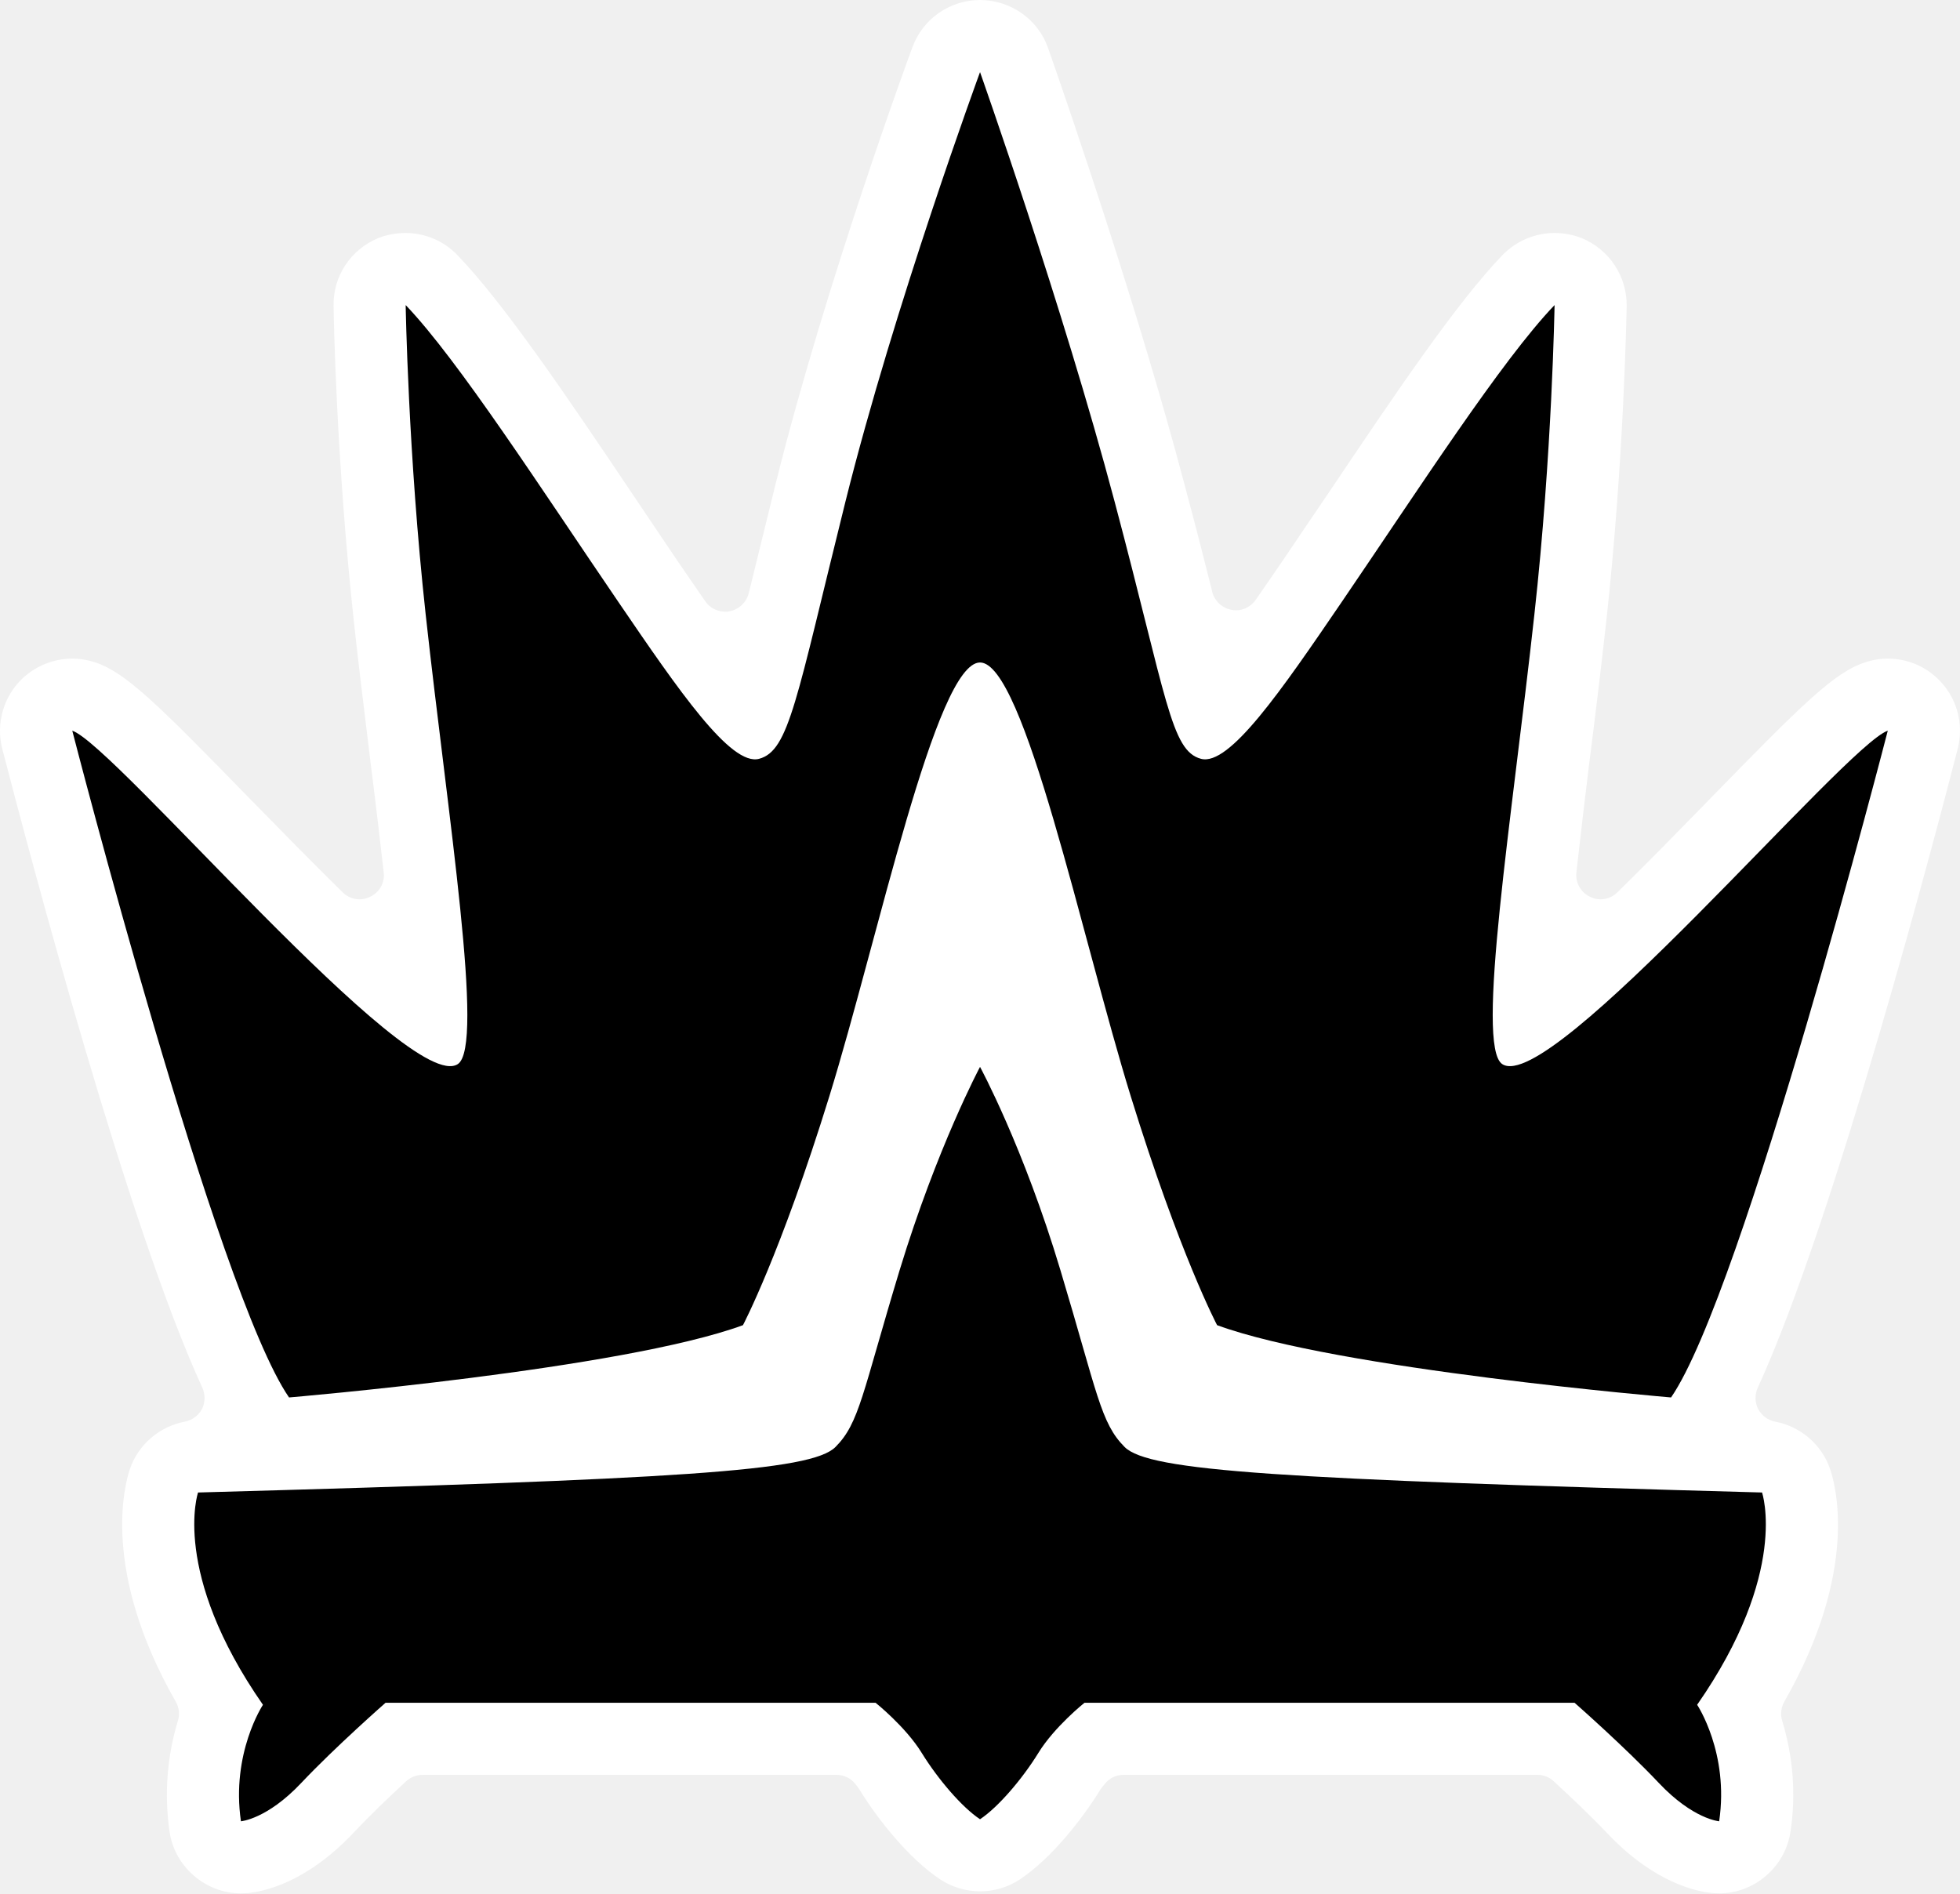
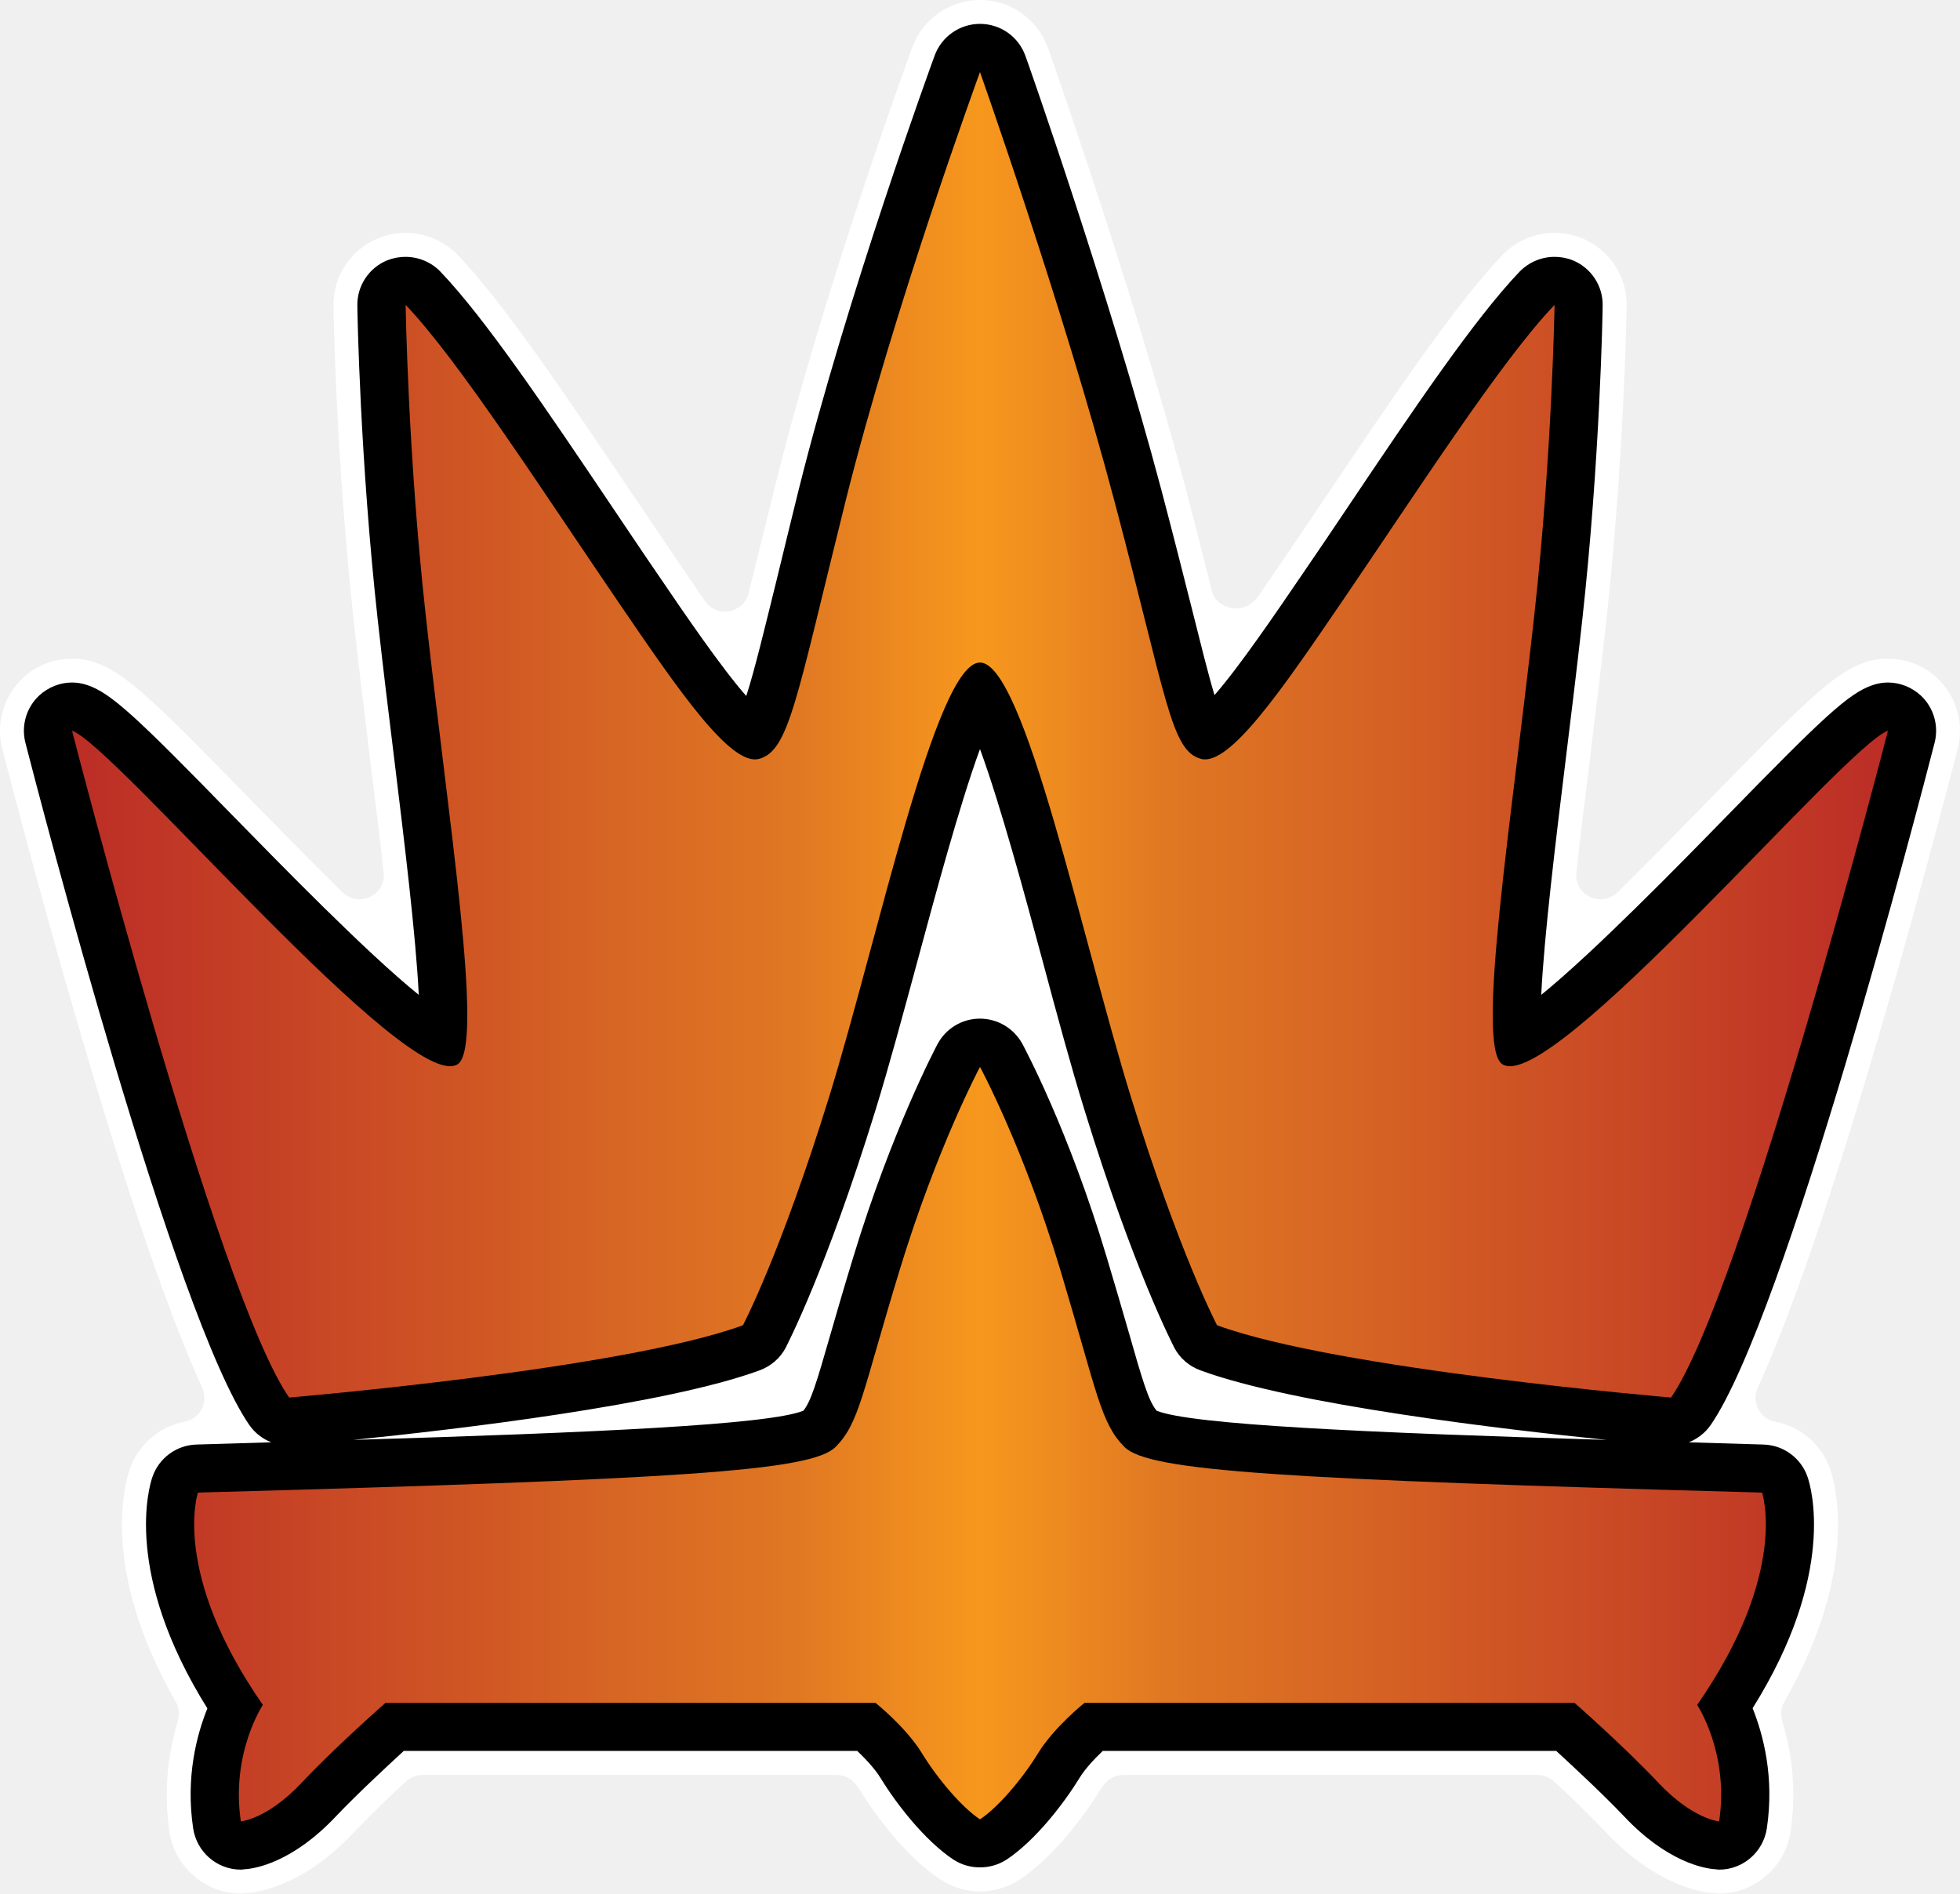
- <svg xmlns="http://www.w3.org/2000/svg" version="1.1" width="600" height="579.647" id="svg5374">
-   <defs id="defs5376" />
-   <path d="m 526.274,579.647 -1.652,-0.058 c -4.985,-0.392 -18.172,-3 -32.822,-18.563 -4.927,-5.217 -11.216,-11.1 -16.143,-15.679 -1.348,-1.304 -3.159,-1.985 -5.028,-1.985 l -126.696,0 c -2.261,0 -4.347,1.014 -5.71,2.768 -0.624,0.682 -1.072,1.304 -1.42,1.811 -5.376,8.782 -14.882,20.954 -24.563,27.403 -3.565,2.377 -7.811,3.681 -12.231,3.681 -4.362,0 -8.608,-1.304 -12.231,-3.681 -9.68,-6.449 -19.244,-18.621 -24.447,-27.113 -0.174,-0.333 -0.738,-1.188 -1.522,-2.101 -1.362,-1.753 -3.521,-2.768 -5.724,-2.768 l -126.682,0 c -1.869,0 -3.681,0.682 -5.101,1.985 -4.927,4.579 -11.144,10.463 -16.013,15.679 -14.723,15.621 -27.91,18.172 -32.837,18.563 l -1.695,0.058 c -10.868,0 -20.273,-8.159 -21.853,-18.853 -1.638,-11.434 -0.798,-22.867 2.55,-33.967 0.623,-1.913 0.391,-4.072 -0.623,-5.825 C 30.967,481.035 38.096,454.603 39.792,449.676 c 2.55,-7.419 8.999,-12.955 16.752,-14.433 2.217,-0.392 4.188,-1.869 5.275,-3.855 1.014,-2.029 1.072,-4.463 0.116,-6.564 C 39.227,375.524 9.346,262.653 0.68,229.193 -1.305,221.382 1.129,213.064 7.013,207.572 c 4.144,-3.797 9.521,-5.941 15.114,-5.941 2.377,0 4.71,0.391 6.97,1.13 9.39,3.116 19.012,12.622 47.835,42.227 l 1.13,1.13 c 7.072,7.246 16.926,17.331 26.823,27.055 1.42,1.42 3.289,2.159 5.217,2.159 1.13,0 2.203,-0.29 3.217,-0.798 2.898,-1.362 4.536,-4.362 4.144,-7.463 -1.086,-9.622 -2.275,-19.534 -3.405,-28.707 l -0.565,-4.42 -0.682,-5.71 c -1.522,-12.448 -3.116,-25.244 -4.463,-37.764 -5.434,-49.806 -6.231,-94.859 -6.231,-96.728 -0.232,-9.115 5.202,-17.331 13.636,-20.838 2.608,-1.014 5.434,-1.58 8.39,-1.58 5.999,0 11.825,2.492 15.897,6.796 14.317,14.882 33.344,43.01 53.385,72.847 4.753,7.014 9.448,14.1 14.143,20.998 l 8.332,12.115 c 1.406,2.043 3.666,3.174 6.101,3.174 0.464,0 0.856,0 1.362,-0.116 2.826,-0.566 5.159,-2.71 5.84,-5.55 l 0.667,-2.652 1.029,-4.188 6.507,-26.504 C 252.798,86.324 279.013,15.172 279.302,14.491 282.461,5.767 290.794,0 300.01,0 c 9.463,0.058 17.781,5.941 20.838,14.723 6.507,18.563 27.62,80.093 41.662,133.246 3.275,12.231 5.941,22.577 8.144,31.417 l 0.45,1.869 c 0.738,2.768 3.014,4.927 5.898,5.434 0.449,0.116 0.898,0.159 1.348,0.159 2.391,0 4.652,-1.188 6.057,-3.217 l 5.55,-8.043 2.492,-3.623 c 4.637,-6.898 9.448,-13.984 14.216,-20.998 20.201,-30.055 39.054,-58.081 53.255,-72.847 4.144,-4.304 9.97,-6.796 15.969,-6.796 2.884,0 5.71,0.565 8.318,1.58 8.492,3.507 13.868,11.723 13.752,20.838 -0.058,1.869 -0.783,46.922 -6.275,96.728 -1.594,14.448 -3.405,29.214 -5.217,43.473 -1.246,10.303 -2.652,21.911 -3.898,33.127 -0.348,3.101 1.304,6.101 4.13,7.463 1.014,0.508 2.145,0.798 3.232,0.798 1.913,0 3.782,-0.74 5.202,-2.159 9.347,-9.158 18.621,-18.679 25.591,-25.809 l 2.319,-2.377 c 28.866,-29.605 38.431,-39.112 47.937,-42.227 2.217,-0.74 4.536,-1.13 6.912,-1.13 5.666,0 11.042,2.145 15.056,5.941 5.941,5.492 8.376,13.81 6.347,21.679 -6.057,23.606 -37.59,144.173 -61.196,195.573 -0.956,2.101 -0.914,4.536 0.116,6.564 1.072,1.985 3,3.463 5.26,3.855 7.753,1.478 14.201,7.014 16.752,14.491 1.695,4.869 8.941,31.185 -14.042,71.268 -0.956,1.753 -1.232,3.855 -0.609,5.825 3.391,11.216 4.231,22.65 2.536,33.909 -1.58,10.752 -10.97,18.911 -21.838,18.911" id="path540" style="fill:#ffffff;fill-opacity:1;fill-rule:nonzero;stroke:none" />
-   <path d="m 258.796,153.621 c -15.056,60.515 -17.201,76.252 -26.432,78.687 -8.651,2.319 -24.563,-20.882 -43.01,-47.937 -23.563,-34.532 -49.024,-74.108 -65.167,-90.975 0,0 0.74,45.517 6.115,94.656 6.854,62.486 18.114,132.217 9.854,137.709 -14.781,9.854 -105.119,-97.757 -118.03,-102.061 0,0 44.27,172.14 66.355,204.122 0,0 102.105,-8.593 138.956,-22.128 0,0 11.491,-21.737 26.446,-70.079 14.94,-48.343 32.605,-132.797 46.125,-132.797 13.535,0 31.199,84.454 46.14,132.797 14.94,48.343 26.432,70.079 26.432,70.079 36.851,13.535 138.97,22.128 138.97,22.128 22.07,-31.982 66.341,-204.122 66.341,-204.122 -12.854,4.304 -103.249,111.915 -118.03,102.061 -8.26,-5.492 3,-75.224 9.854,-137.709 5.434,-49.14 6.173,-94.656 6.173,-94.656 -16.187,16.868 -41.662,56.443 -65.21,90.975 -18.447,27.055 -34.359,50.255 -43.024,47.937 -9.231,-2.435 -10.419,-18.447 -26.432,-78.687 C 325.253,93.396 300.009,22.071 300.009,22.071 c 0,0 -26.258,71.499 -41.213,131.551 m 260.739,368.293 c 0,0 9.839,14.766 6.738,35.663 0,0 -7.985,-0.623 -18.462,-11.723 -10.419,-11.042 -25.809,-24.563 -25.809,-24.563 l -150.012,0 c 0,0 -9.216,7.347 -14.143,15.39 -4.927,7.985 -12.289,16.592 -17.839,20.273 l 0,0 c -5.55,-3.681 -12.897,-12.289 -17.824,-20.273 -4.927,-8.043 -14.158,-15.39 -14.158,-15.39 l -149.998,0 c 0,0 -15.404,13.52 -25.823,24.563 -10.463,11.1 -18.447,11.723 -18.447,11.723 -3.058,-20.896 6.738,-35.663 6.738,-35.663 -28.243,-40.59 -19.867,-64.993 -19.867,-64.993 147.563,-4.072 187.704,-6.507 195.123,-13.926 7.347,-7.362 8.202,-16.361 19.636,-54.11 11.491,-37.706 24.62,-62.269 24.62,-62.269 0,0 13.303,24.505 24.62,62.269 11.332,37.749 12.289,46.748 19.65,54.11 7.419,7.419 47.545,9.854 195.123,13.926 0,0 8.376,24.403 -19.867,64.993" id="path542" style="fill:#000000;fill-opacity:1;fill-rule:nonzero;stroke:none" />
+ <svg xmlns="http://www.w3.org/2000/svg" xmlns:xlink="http://www.w3.org/1999/xlink" version="1.1" width="600" height="579.682" id="svg5593">
+   <defs id="defs5595">
+     <linearGradient x1="0" y1="0" x2="1" y2="0" id="linearGradient586" gradientUnits="userSpaceOnUse" gradientTransform="matrix(38.35547,0,0,-38.35547,214.0527,311.541)" spreadMethod="pad">
+       <stop id="stop588" style="stop-color:#bb2c26;stop-opacity:1" offset="0" />
+       <stop id="stop590" style="stop-color:#e07823;stop-opacity:1" offset="0.4" />
+       <stop id="stop592" style="stop-color:#f7981d;stop-opacity:1" offset="0.5" />
+       <stop id="stop594" style="stop-color:#e07823;stop-opacity:1" offset="0.6" />
+       <stop id="stop596" style="stop-color:#bb2c26;stop-opacity:1" offset="1" />
+     </linearGradient>
+     <linearGradient x1="0" y1="0" x2="1" y2="0" id="linearGradient2997" xlink:href="#linearGradient586" gradientUnits="userSpaceOnUse" gradientTransform="matrix(38.35547,0,0,-38.35547,214.0527,311.541)" spreadMethod="pad" />
+     <linearGradient x1="0" y1="0" x2="1" y2="0" id="linearGradient3000" xlink:href="#linearGradient586" gradientUnits="userSpaceOnUse" gradientTransform="matrix(555.8485,0,0,555.8485,22.07646,289.8119)" spreadMethod="pad" />
+   </defs>
+   <path d="m 526.273,579.682 -1.652,-0.116 c -4.971,-0.334 -18.159,-3 -32.882,-18.448 -4.869,-5.275 -11.101,-11.217 -16.028,-15.738 -1.406,-1.304 -3.217,-1.985 -5.087,-1.985 l -126.689,0 c -2.217,0 -4.362,0.956 -5.782,2.724 -0.623,0.783 -1.13,1.522 -1.522,2.145 -5.217,8.492 -14.724,20.724 -24.347,27.057 -3.681,2.435 -7.927,3.739 -12.289,3.739 -4.348,0 -8.594,-1.304 -12.217,-3.739 -9.681,-6.333 -19.202,-18.564 -24.405,-27.057 -0.334,-0.508 -0.841,-1.304 -1.58,-2.145 -1.362,-1.768 -3.464,-2.724 -5.724,-2.724 l -126.689,0 c -1.869,0 -3.681,0.681 -5.101,1.985 -4.913,4.522 -11.144,10.463 -16.072,15.738 -14.666,15.506 -27.854,18.115 -32.839,18.448 l -1.638,0.116 c -10.927,0 -20.26,-8.159 -21.854,-18.912 -1.696,-11.318 -0.783,-22.752 2.551,-33.911 0.624,-1.913 0.391,-4.072 -0.623,-5.884 -22.984,-40.027 -15.738,-66.345 -14.086,-71.214 2.594,-7.478 9.058,-13.072 16.753,-14.492 2.261,-0.391 4.246,-1.869 5.261,-3.855 1.072,-2.087 1.13,-4.464 0.174,-6.565 C 38.24,373.286 6.763,252.814 0.705,229.206 -1.324,221.395 1.096,213.077 7.053,207.526 c 4.014,-3.782 9.391,-5.884 15.057,-5.884 2.377,0 4.695,0.334 6.84,1.13 9.579,3.174 19.144,12.681 47.954,42.23 7.13,7.246 17.492,17.941 27.97,28.187 1.406,1.362 3.275,2.159 5.203,2.159 1.072,0 2.203,-0.29 3.232,-0.798 2.826,-1.362 4.522,-4.362 4.13,-7.463 -1.03,-9.405 -2.217,-19.086 -3.348,-28.028 l -0.623,-5.101 -0.682,-5.768 c -1.522,-12.449 -3.101,-25.187 -4.464,-37.708 -5.435,-49.867 -6.232,-94.865 -6.232,-96.734 -0.174,-9.173 5.217,-17.332 13.651,-20.782 2.71,-1.13 5.536,-1.696 8.376,-1.696 5.942,0 11.825,2.493 16.014,6.797 14.159,14.825 33.013,42.853 52.983,72.518 l 14.449,21.332 8.26,12.115 c 1.42,2.043 3.739,3.232 6.174,3.232 0.449,0 0.898,-0.058 1.304,-0.174 2.884,-0.507 5.203,-2.652 5.884,-5.492 l 0.449,-1.985 1.246,-4.913 1.696,-6.971 4.811,-19.419 C 252.446,87.749 278.212,17.376 279.285,14.434 282.459,5.768 290.777,0 300.052,0 c 9.347,0 17.666,5.942 20.782,14.724 6.507,18.564 27.622,80.097 41.723,133.254 3.058,11.608 5.608,21.622 7.753,30.172 l 0.796,3.116 c 0.74,2.768 3.333,4.464 6.217,4.971 0.348,0.058 0.739,0.058 1.086,0.058 2.536,0 5.261,-1.522 6.681,-3.623 l 7.347,-10.753 c 4.71,-6.84 9.463,-13.927 14.159,-20.941 20.1,-29.839 39.056,-57.968 53.331,-72.909 4.188,-4.304 9.956,-6.797 15.956,-6.797 2.826,0 5.724,0.566 8.376,1.638 8.434,3.507 13.869,11.666 13.709,20.84 -0.058,1.869 -0.798,46.867 -6.29,96.734 -1.362,12.521 -2.942,25.26 -4.478,37.708 l -0.667,5.768 c -1.304,10.304 -2.724,21.912 -3.971,33.129 -0.334,3.101 1.304,6.101 4.13,7.463 1.086,0.508 2.159,0.798 3.29,0.798 1.869,0 3.797,-0.798 5.203,-2.159 10.188,-10.072 20.376,-20.492 27.462,-27.781 29.259,-29.955 38.824,-39.462 48.287,-42.636 2.261,-0.798 4.579,-1.13 6.956,-1.13 5.666,0 10.985,2.101 15.057,5.884 5.942,5.55 8.376,13.869 6.348,21.68 -6.058,23.608 -37.534,144.08 -61.2,195.642 -0.956,2.101 -0.899,4.478 0.174,6.565 1.014,1.985 2.942,3.464 5.203,3.855 7.753,1.42 14.217,7.014 16.767,14.492 1.696,4.869 8.942,31.187 -14.043,71.272 -0.972,1.754 -1.246,3.855 -0.623,5.826 3.391,11.217 4.246,22.593 2.551,33.911 -1.594,10.753 -10.985,18.912 -21.854,18.912" id="path580" style="fill:#ffffff;fill-opacity:1;fill-rule:nonzero;stroke:none" />
+   <path d="m 354.064,431.877 c 10.478,4.304 64.258,6.739 137.79,8.942 -31.709,-3.232 -95.56,-10.695 -124.371,-21.289 -3.406,-1.246 -6.29,-3.681 -7.985,-6.898 -0.449,-0.972 -12.289,-23.506 -27.462,-72.634 -4.188,-13.536 -8.434,-29.216 -12.898,-45.911 -5.159,-19.129 -12.796,-47.49 -19.144,-64.765 -6.333,17.274 -13.912,45.577 -19.072,64.649 -4.522,16.695 -8.768,32.491 -12.956,46.027 -15.173,49.128 -27.013,71.663 -27.462,72.634 -1.696,3.217 -4.579,5.652 -7.985,6.898 -28.81,10.594 -92.662,18.057 -124.371,21.289 73.475,-2.203 127.254,-4.637 137.79,-8.942 2.319,-2.898 3.956,-8.318 8.318,-23.492 1.812,-6.29 4.072,-14.101 7.029,-23.781 11.768,-38.607 25.129,-63.852 25.694,-64.924 2.551,-4.811 7.536,-7.826 12.97,-7.826 l 0.046,0 c 5.391,0 10.362,2.956 12.97,7.71 0.566,1.072 14.159,26.318 25.752,65.098 2.667,8.826 4.753,16.13 6.521,22.187 4.637,16.246 6.333,21.97 8.826,25.028 m 172.208,140.5 c -0.348,0 -0.739,-0.058 -1.13,-0.116 -3.174,-0.16 -14.724,-2.087 -28.028,-16.246 -6.681,-7.014 -15.622,-15.289 -20.724,-19.985 l -138.805,0 c -2.493,2.377 -5.435,5.492 -7.188,8.376 -4.811,7.869 -13.521,19.086 -22.187,24.854 -2.493,1.638 -5.377,2.435 -8.217,2.435 -2.884,0 -5.71,-0.796 -8.202,-2.435 -8.666,-5.768 -17.376,-16.985 -22.187,-24.854 -1.754,-2.884 -4.695,-6 -7.188,-8.376 l -138.805,0 c -5.101,4.695 -14.043,12.97 -20.724,19.985 -13.304,14.159 -24.796,16.086 -28.028,16.246 -0.391,0.058 -0.783,0.116 -1.13,0.116 -7.304,0 -13.521,-5.377 -14.608,-12.681 -2.319,-15.68 1.086,-28.535 4.362,-36.679 -25.81,-41.273 -17.883,-67.823 -16.811,-70.881 1.985,-5.768 7.362,-9.739 13.536,-9.898 7.753,-0.232 15.333,-0.464 22.81,-0.681 -2.667,-1.086 -4.985,-2.84 -6.681,-5.275 C 53.414,403.053 12.373,245.293 7.779,227.396 c -1.348,-5.261 0.29,-10.811 4.246,-14.492 2.782,-2.536 6.348,-3.956 10.028,-3.956 1.58,0 3.174,0.276 4.695,0.798 7.42,2.478 15.622,10.347 44.896,40.36 14.318,14.608 40.418,41.433 56.548,54.461 -0.854,-17.898 -4.536,-47.896 -7.42,-71.504 -1.754,-14.26 -3.565,-28.984 -5.145,-43.36 -5.435,-49.316 -6.232,-94.198 -6.232,-96.126 -0.116,-6.058 3.507,-11.55 9.115,-13.869 1.869,-0.74 3.739,-1.072 5.608,-1.072 3.956,0 7.869,1.58 10.695,4.522 13.811,14.434 32.607,42.346 52.534,71.953 4.753,7.014 9.449,14.101 14.159,20.941 8.087,11.898 19.361,28.419 26.941,37.027 2.551,-7.811 5.724,-21.057 9.565,-36.621 1.869,-7.652 3.971,-16.419 6.449,-26.39 15.014,-60.171 40.592,-130.138 41.665,-133.08 2.159,-5.84 7.71,-9.681 13.869,-9.681 l 0.116,0 c 6.232,0.058 11.724,3.956 13.811,9.855 0.29,0.667 25.593,72.562 41.563,132.689 3.898,14.767 6.956,26.941 9.449,36.795 2.609,10.362 4.927,19.811 6.855,26.158 7.579,-8.666 18.68,-24.97 26.709,-36.752 4.652,-6.782 9.405,-13.811 14.101,-20.825 19.927,-29.665 38.781,-57.635 52.592,-72.069 2.884,-2.942 6.739,-4.522 10.695,-4.522 1.869,0 3.797,0.334 5.608,1.072 5.608,2.319 9.231,7.811 9.115,13.869 0,1.927 -0.796,46.809 -6.232,96.126 -1.58,14.376 -3.391,29.143 -5.145,43.36 -2.898,23.608 -6.565,53.606 -7.42,71.504 16.13,-13.086 42.288,-39.853 56.548,-54.461 29.274,-30.013 37.476,-37.882 44.896,-40.36 1.522,-0.522 3.116,-0.798 4.637,-0.798 3.739,0 7.304,1.42 10.086,3.956 3.956,3.681 5.594,9.231 4.246,14.492 -4.594,17.898 -45.577,175.658 -68.562,208.888 -1.696,2.435 -4.014,4.188 -6.681,5.275 7.478,0.218 15.057,0.449 22.81,0.681 6.174,0.16 11.55,4.13 13.536,9.898 1.072,3.058 9,29.607 -16.811,70.823 3.275,8.202 6.681,21.057 4.362,36.737 -1.086,7.304 -7.304,12.681 -14.608,12.681" id="path582" style="fill:#000000;fill-opacity:1;fill-rule:nonzero;stroke:none" />
+   <path d="m 258.793,153.631 c -15.057,60.461 -17.217,76.257 -26.448,78.692 l 0,0 c -8.652,2.319 -24.564,-20.883 -43.012,-47.94 l 0,0 c -23.55,-34.535 -49.027,-74.17 -65.156,-91.039 l 0,0 c 0,0 0.681,45.577 6.116,94.72 l 0,0 c 6.84,62.432 18.115,132.225 9.84,137.718 l 0,0 C 125.365,335.636 34.949,228.018 22.051,223.714 l 0,0 c 0,0 44.259,172.151 66.46,204.135 l 0,0 c 0,0 102.067,-8.594 138.921,-22.129 l 0,0 c 0,0 11.492,-21.738 26.433,-70.083 l 0,0 C 268.807,287.233 286.473,202.831 299.994,202.831 l 0,0 c 13.536,0 31.201,84.402 46.143,132.805 l 0,0 c 14.941,48.345 26.433,70.083 26.433,70.083 l 0,0 c 36.853,13.536 138.979,22.129 138.979,22.129 l 0,0 c 22.086,-31.984 66.402,-204.135 66.402,-204.135 l 0,0 c -12.898,4.304 -103.314,111.922 -118.081,102.067 l 0,0 c -8.275,-5.492 3,-75.286 9.84,-137.718 l 0,0 c 5.435,-49.142 6.174,-94.72 6.174,-94.72 l 0,0 c -16.188,16.869 -41.665,56.504 -65.214,91.039 l 0,0 c -18.448,27.057 -34.361,50.258 -43.027,47.94 l 0,0 c -9.217,-2.435 -10.463,-18.448 -26.433,-78.692 l 0,0 C 325.254,93.344 299.994,22.072 299.994,22.072 l 0,0 c 0,0 -26.202,71.504 -41.201,131.559 m 16.579,235.278 c -11.492,37.694 -12.275,46.751 -19.637,54.113 l 0,0 c -7.42,7.362 -47.548,9.855 -195.135,13.927 l 0,0 c 0,0 -8.376,24.405 19.869,64.997 l 0,0 c 0,0 -9.855,14.709 -6.739,35.665 l 0,0 c 0,0 7.985,-0.623 18.463,-11.666 l 0,0 c 10.405,-11.101 25.81,-24.622 25.81,-24.622 l 0,0 150.007,0 c 0,0 9.231,7.347 14.159,15.333 l 0,0 c 4.927,8.043 12.289,16.651 17.825,20.332 l 0,0 0,0 c 5.55,-3.681 12.912,-12.289 17.84,-20.332 l 0,0 c 4.927,-7.985 14.159,-15.333 14.159,-15.333 l 0,0 150.007,0 c 0,0 15.405,13.521 25.81,24.622 l 0,0 c 10.478,11.043 18.463,11.666 18.463,11.666 l 0,0 c 3.116,-20.955 -6.739,-35.665 -6.739,-35.665 l 0,0 c 28.245,-40.592 19.869,-64.997 19.869,-64.997 l 0,0 C 391.815,452.876 351.687,450.384 344.267,443.022 l 0,0 c -7.362,-7.362 -8.318,-16.361 -19.637,-54.113 l 0,0 C 313.298,351.142 299.994,326.636 299.994,326.636 l 0,0 c 0,0 -13.13,24.564 -24.622,62.272" id="path598" style="fill:url(#linearGradient3000);fill-opacity:1;fill-rule:nonzero;stroke:none" />
</svg>
